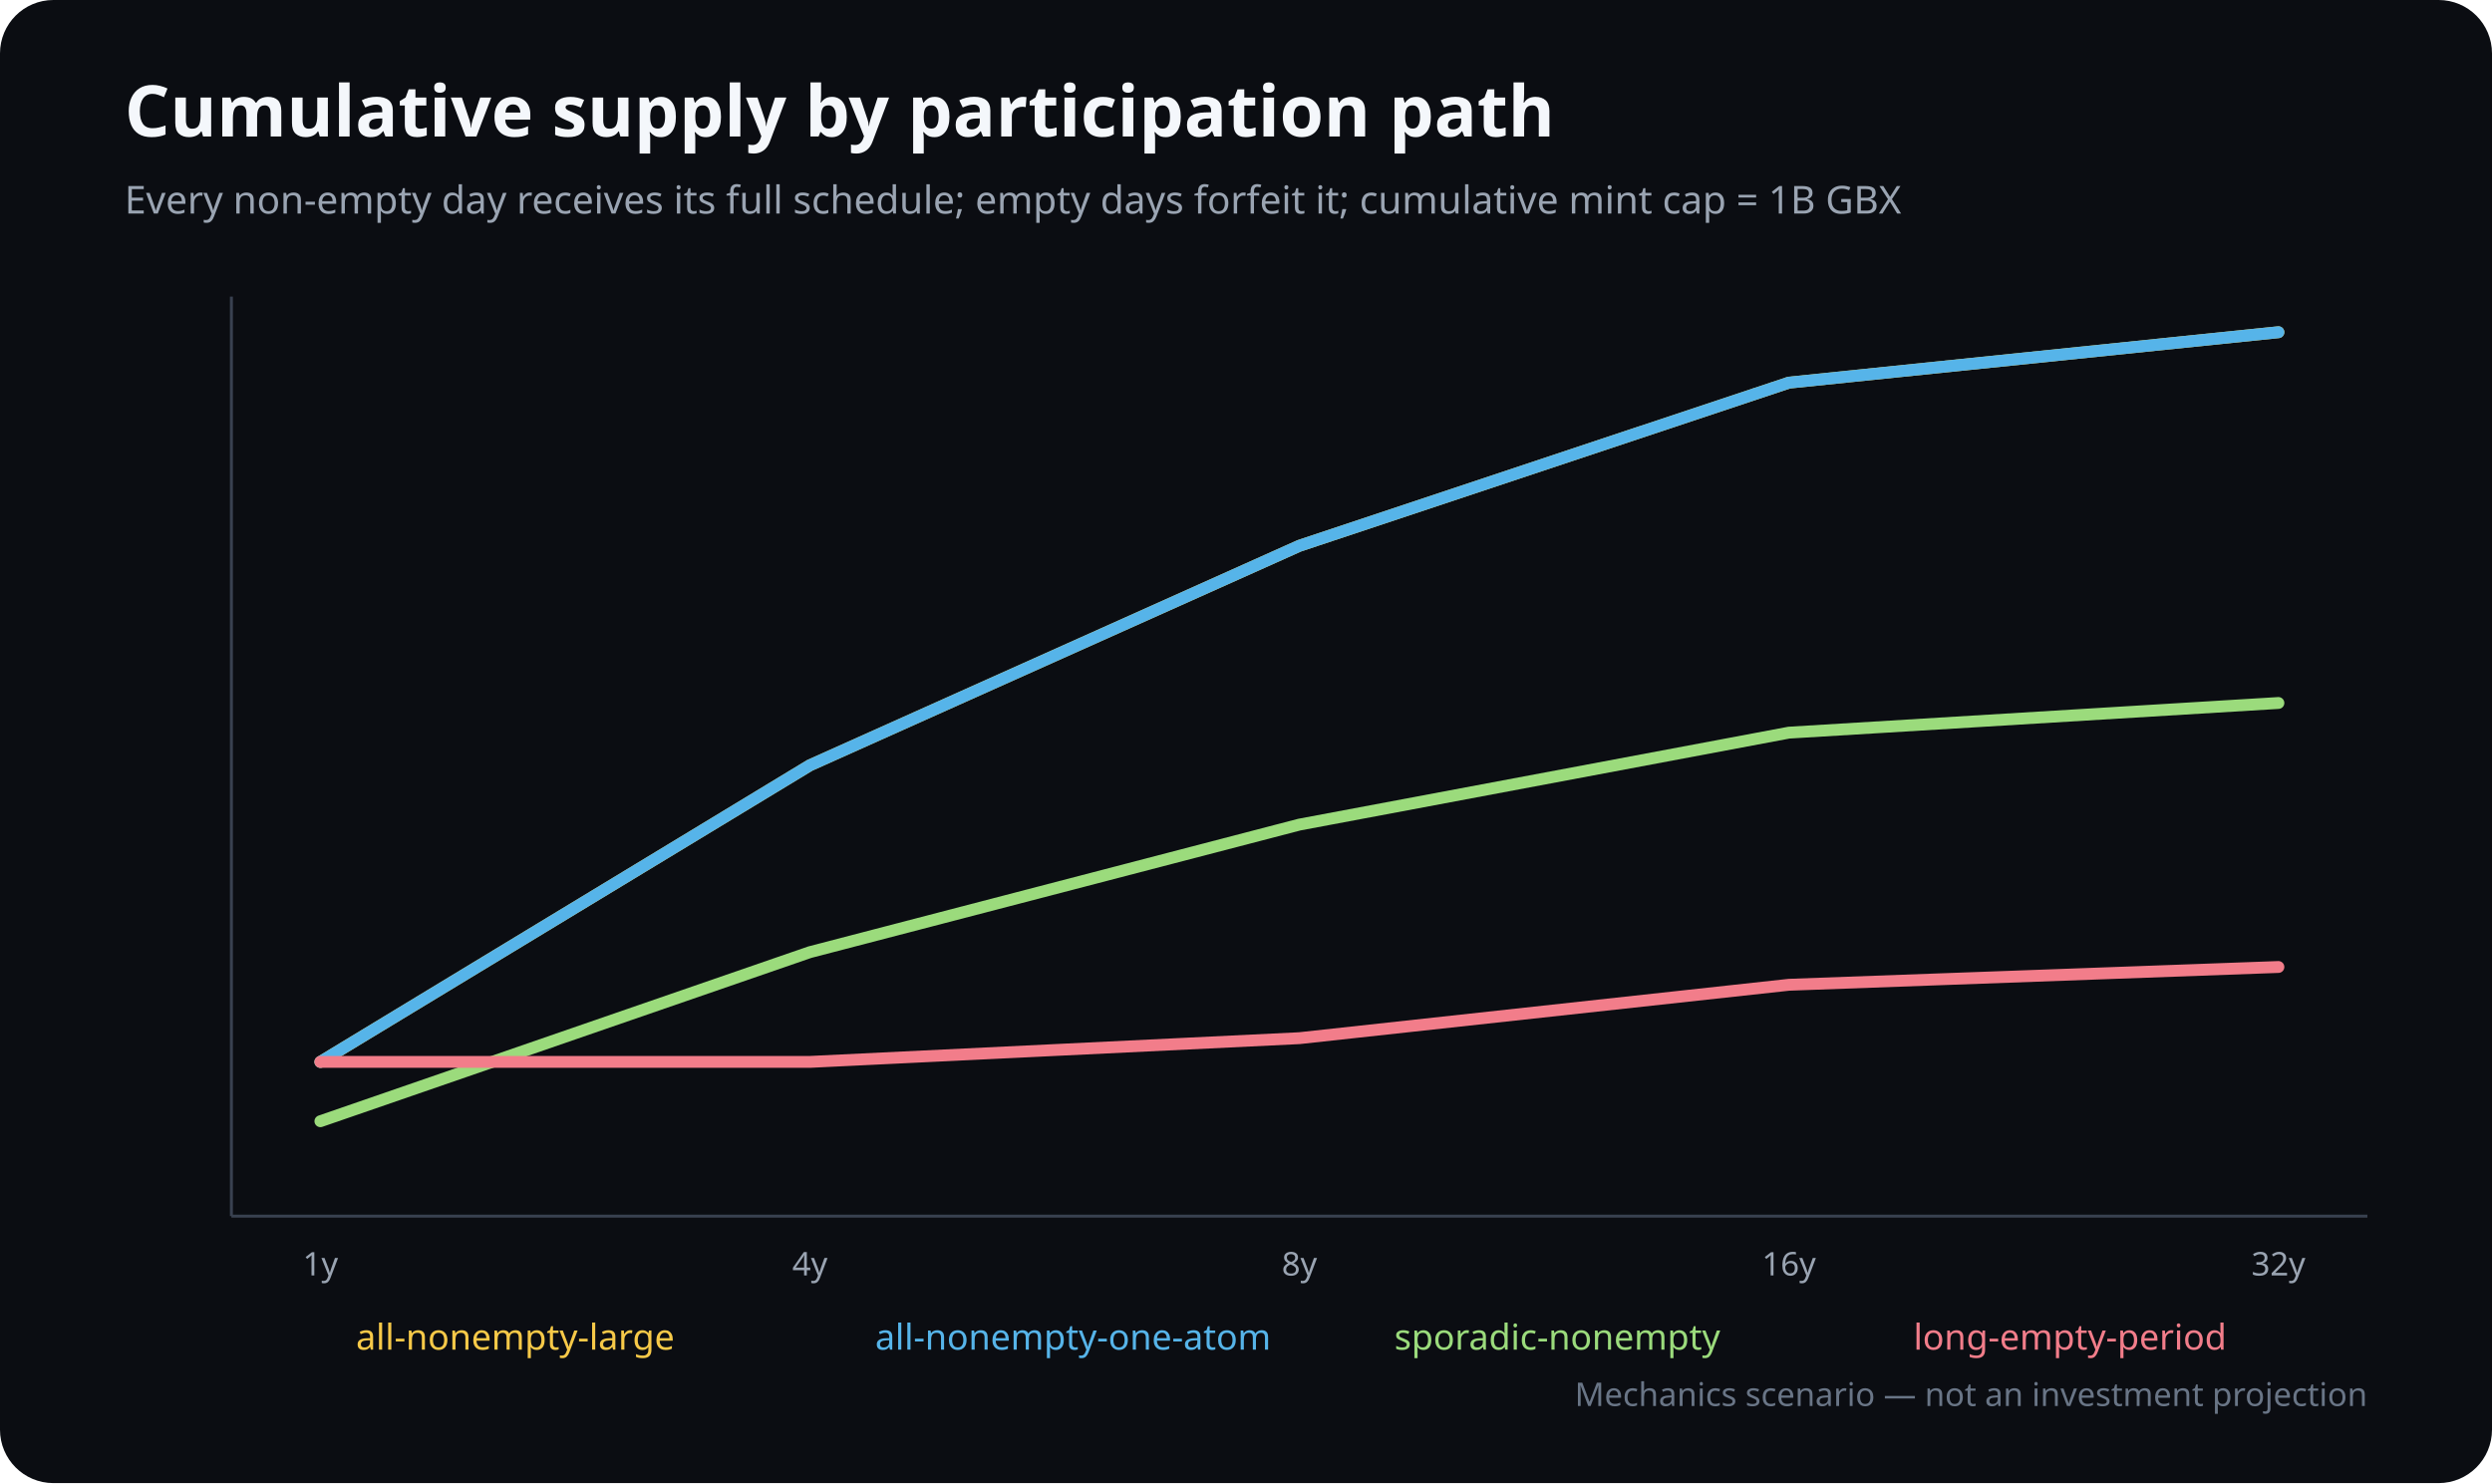
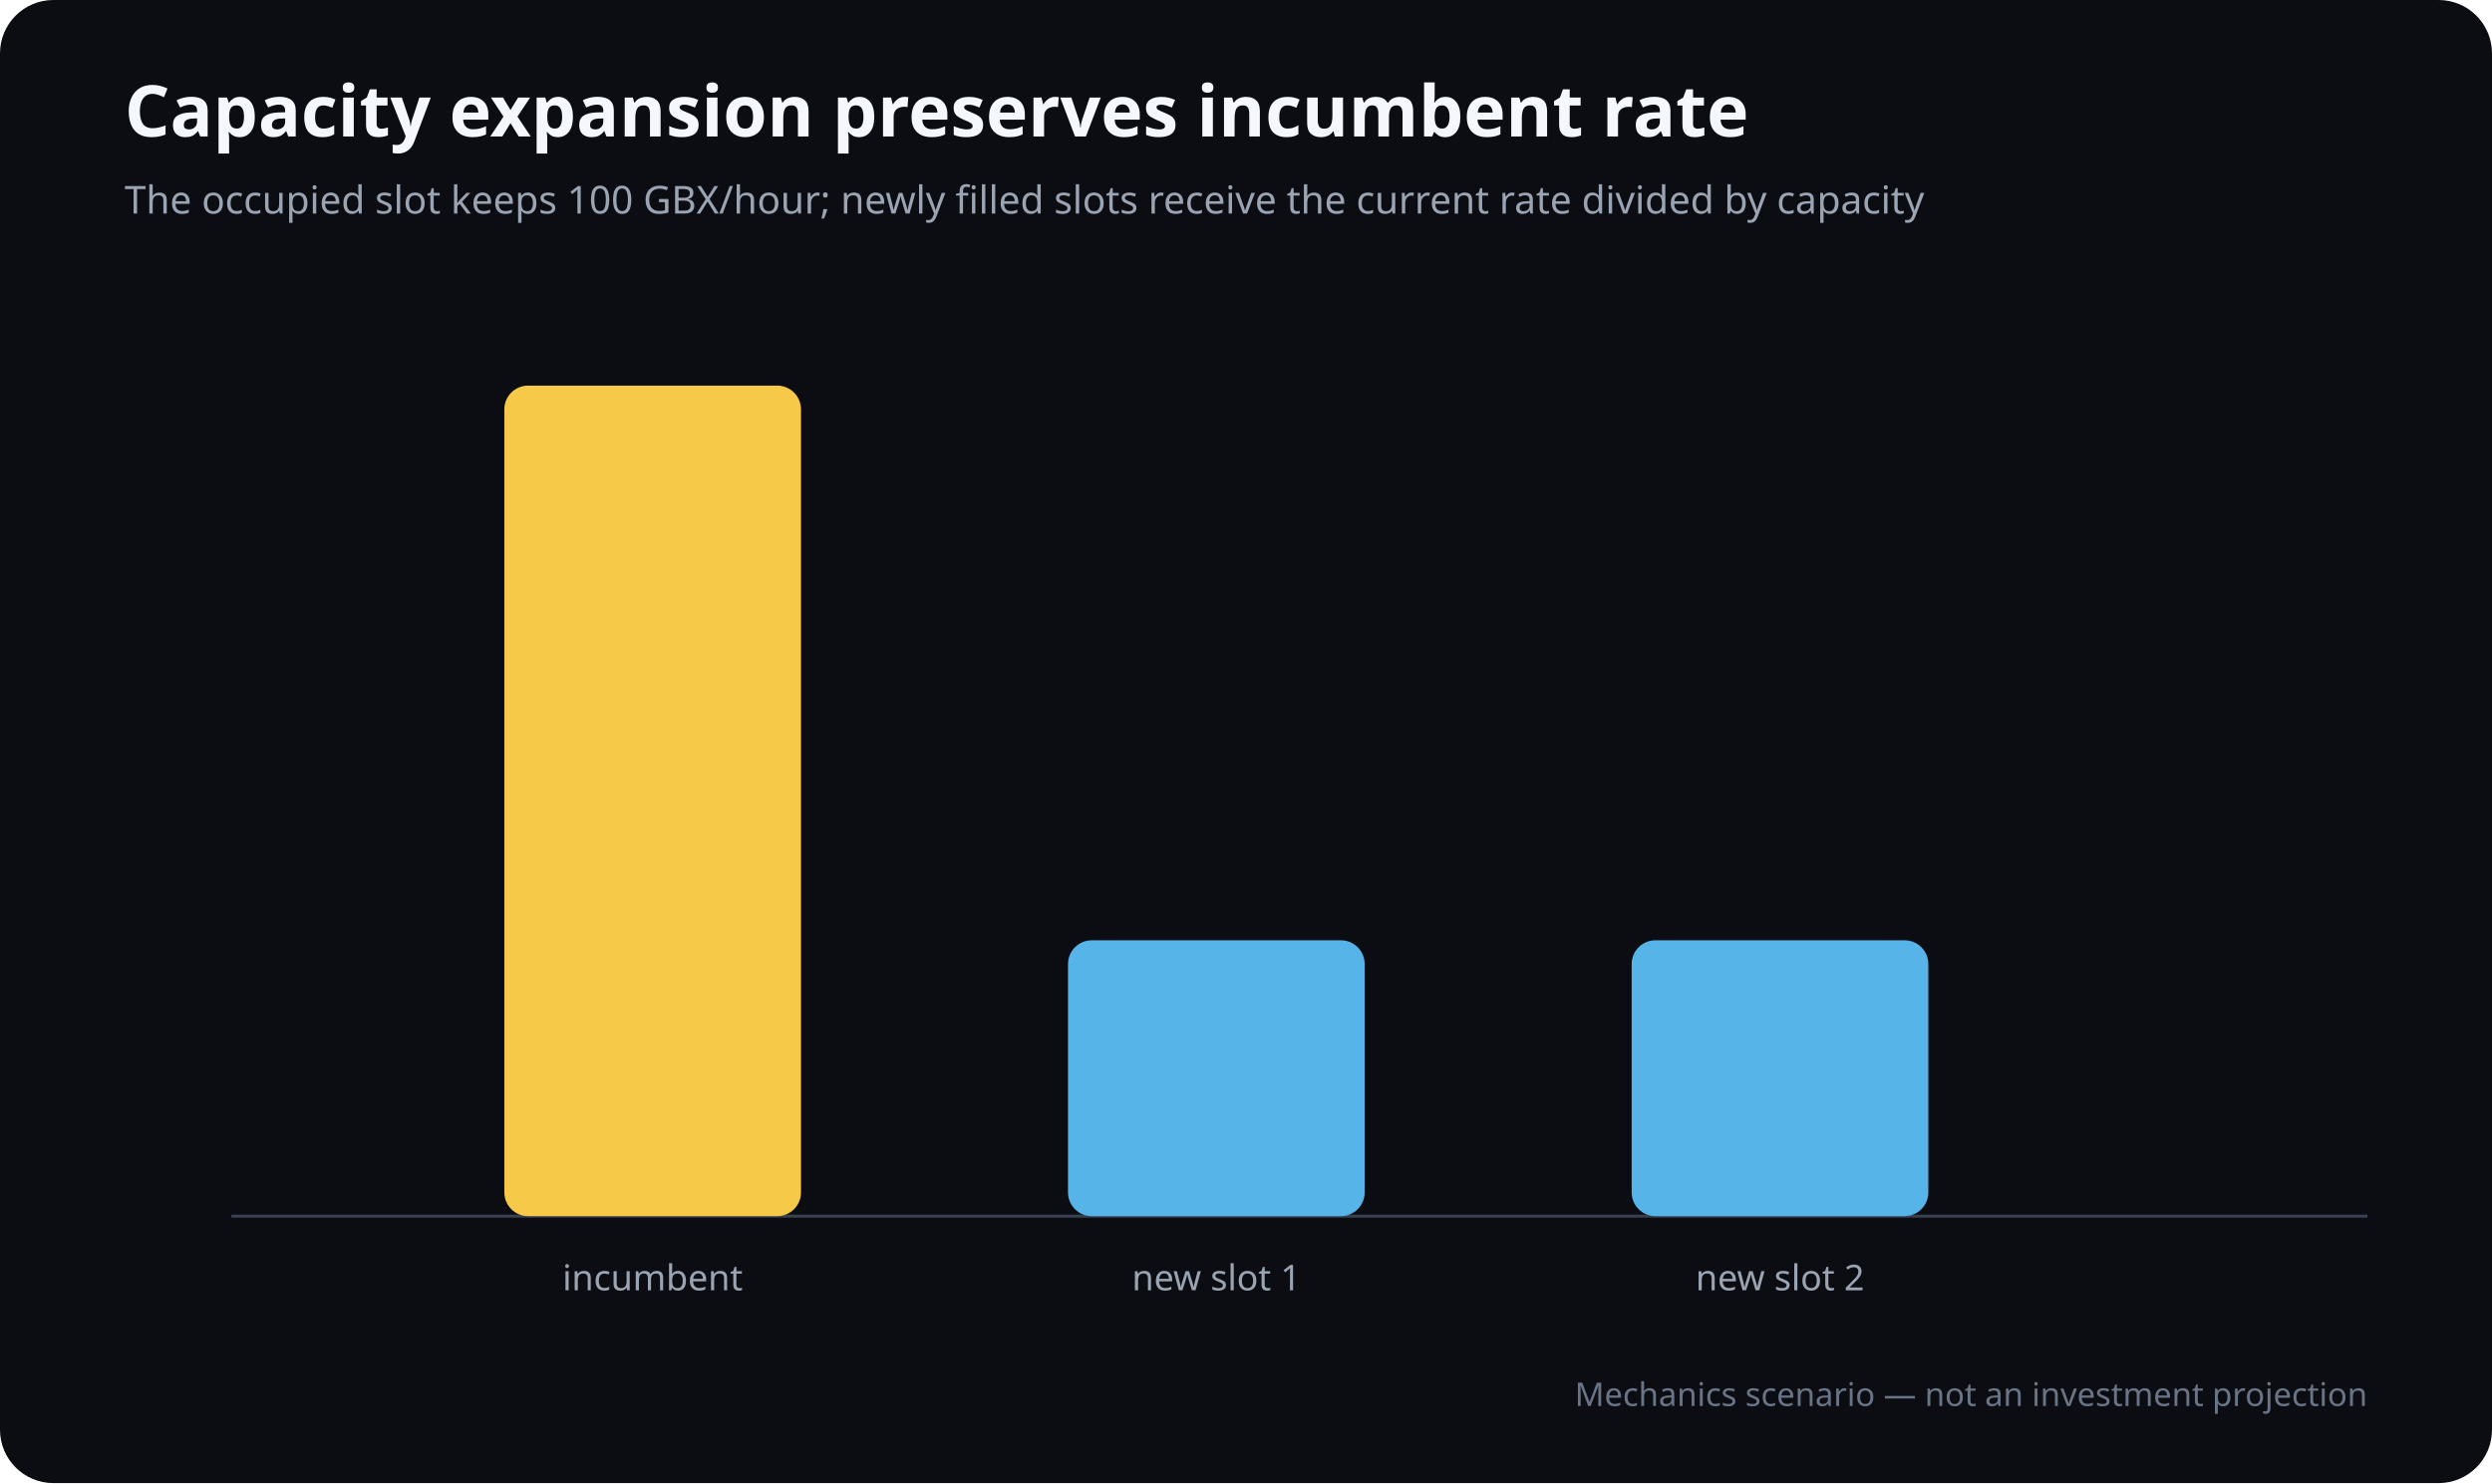
<svg xmlns="http://www.w3.org/2000/svg" width="840" height="500" viewBox="0 0 840 500" role="img">
  <rect width="840" height="500" rx="18" fill="#0b0d12" />
-   <text x="42" y="46" fill="#f4f7fb" font-family="ui-sans-serif,system-ui" font-size="24" font-weight="700">Cumulative supply by participation path</text>
-   <text x="42" y="72" fill="#9aa4b2" font-family="ui-sans-serif,system-ui" font-size="13">Every non-empty day receives its full schedule; empty days forfeit it; cumulative mint cap = 1B GBX</text>
+   <text x="42" y="46" fill="#f4f7fb" font-family="ui-sans-serif,system-ui" font-size="24" font-weight="700">Capacity expansion preserves incumbent rate</text>
+   <text x="42" y="72" fill="#9aa4b2" font-family="ui-sans-serif,system-ui" font-size="13">The occupied slot keeps 100 GBX/hour; newly filled slots receive the current rate divided by capacity</text>
  <line x1="78" y1="410" x2="798" y2="410" stroke="#394150" />
-   <line x1="78" y1="100" x2="78" y2="410" stroke="#394150" />
-   <polyline points="108,358 273,258 438,184 603,129 768,112" fill="none" stroke="#f7c948" stroke-width="4" stroke-linecap="round" stroke-linejoin="round" />
-   <text x="120" y="455" fill="#f7c948" font-family="ui-sans-serif,system-ui" font-size="12">all-nonempty-large</text>
-   <polyline points="108,358 273,258 438,184 603,129 768,112" fill="none" stroke="#56b4e9" stroke-width="4" stroke-linecap="round" stroke-linejoin="round" />
-   <text x="295" y="455" fill="#56b4e9" font-family="ui-sans-serif,system-ui" font-size="12">all-nonempty-one-atom</text>
-   <polyline points="108,378 273,321 438,278 603,247 768,237" fill="none" stroke="#9bdb7c" stroke-width="4" stroke-linecap="round" stroke-linejoin="round" />
-   <text x="470" y="455" fill="#9bdb7c" font-family="ui-sans-serif,system-ui" font-size="12">sporadic-nonempty</text>
-   <polyline points="108,358 273,358 438,350 603,332 768,326" fill="none" stroke="#f27d8a" stroke-width="4" stroke-linecap="round" stroke-linejoin="round" />
-   <text x="645" y="455" fill="#f27d8a" font-family="ui-sans-serif,system-ui" font-size="12">long-empty-period</text>
-   <text x="108" y="430" text-anchor="middle" fill="#9aa4b2" font-family="ui-sans-serif,system-ui" font-size="11">1y</text>
-   <text x="273" y="430" text-anchor="middle" fill="#9aa4b2" font-family="ui-sans-serif,system-ui" font-size="11">4y</text>
-   <text x="438" y="430" text-anchor="middle" fill="#9aa4b2" font-family="ui-sans-serif,system-ui" font-size="11">8y</text>
-   <text x="603" y="430" text-anchor="middle" fill="#9aa4b2" font-family="ui-sans-serif,system-ui" font-size="11">16y</text>
-   <text x="768" y="430" text-anchor="middle" fill="#9aa4b2" font-family="ui-sans-serif,system-ui" font-size="11">32y</text>
+   <rect x="170" y="130" width="100" height="280" rx="8" fill="#f7c948" />
+   <text x="220" y="435" text-anchor="middle" fill="#9aa4b2" font-family="ui-sans-serif,system-ui" font-size="12">incumbent</text>
+   <rect x="360" y="317" width="100" height="93" rx="8" fill="#56b4e9" />
+   <text x="410" y="435" text-anchor="middle" fill="#9aa4b2" font-family="ui-sans-serif,system-ui" font-size="12">new slot 1</text>
+   <rect x="550" y="317" width="100" height="93" rx="8" fill="#56b4e9" />
+   <text x="600" y="435" text-anchor="middle" fill="#9aa4b2" font-family="ui-sans-serif,system-ui" font-size="12">new slot 2</text>
  <text x="798" y="474" text-anchor="end" fill="#697586" font-family="ui-sans-serif,system-ui" font-size="11">Mechanics scenario — not an investment projection</text>
</svg>
